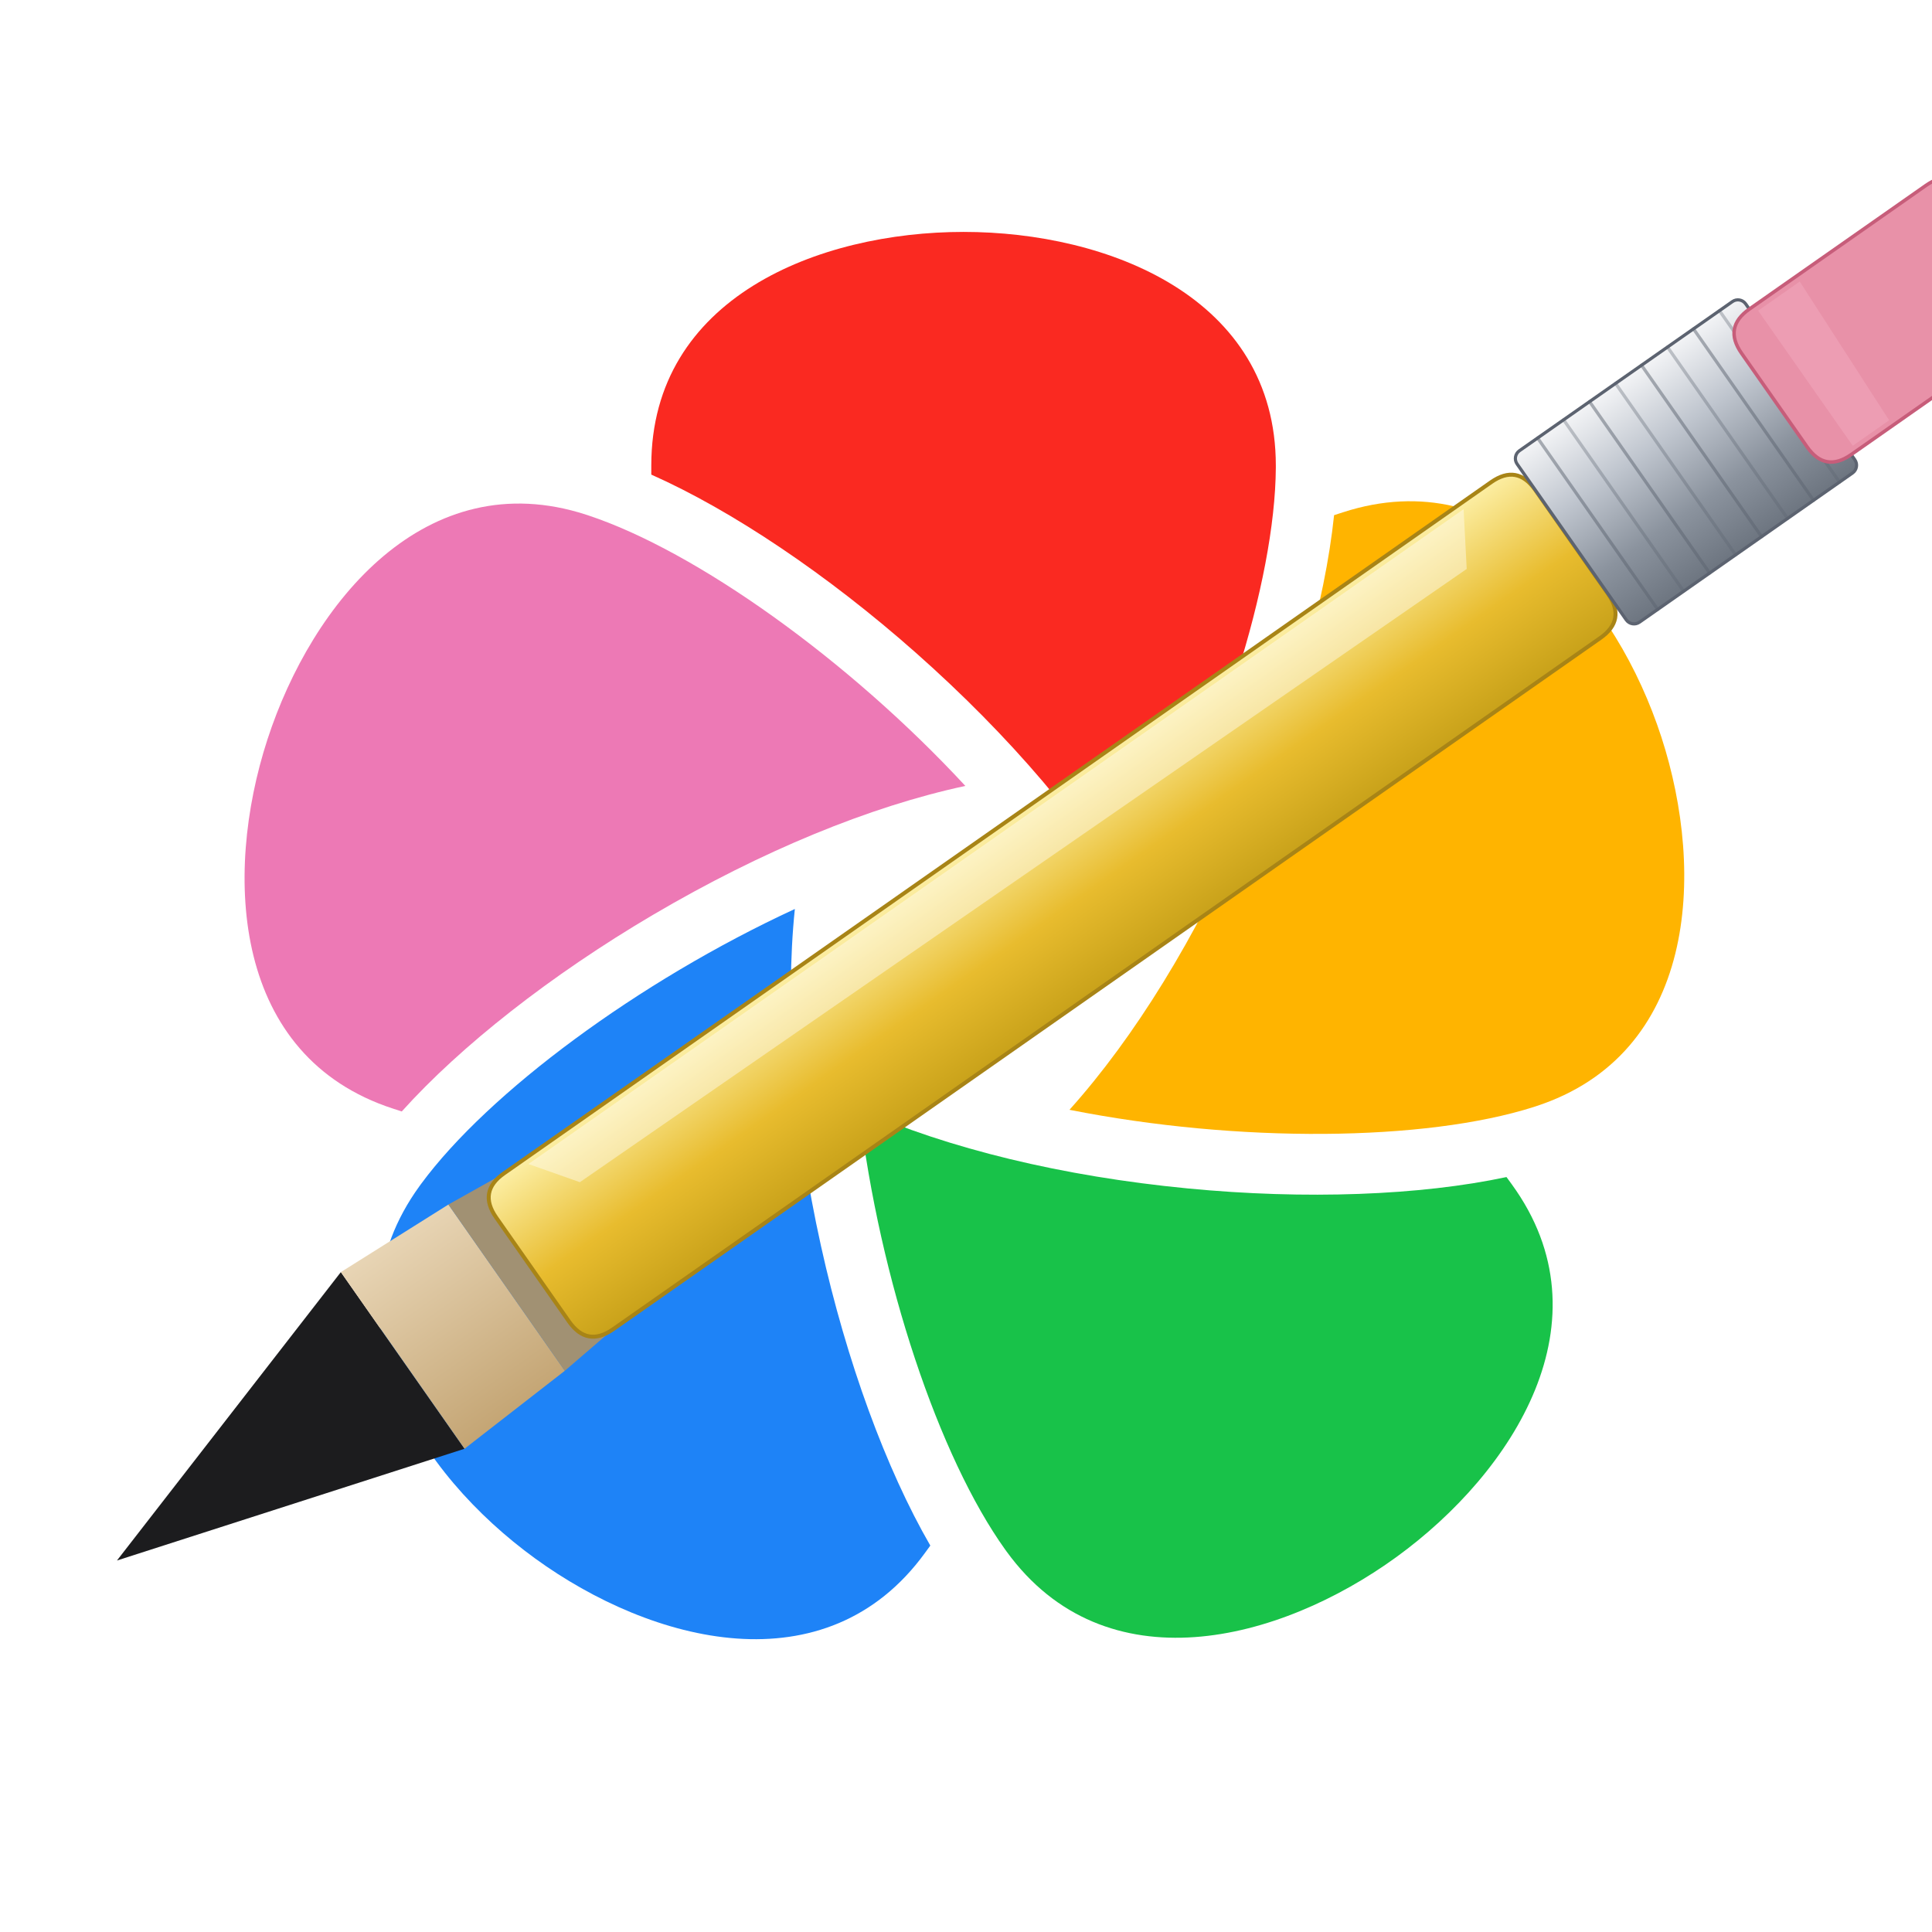
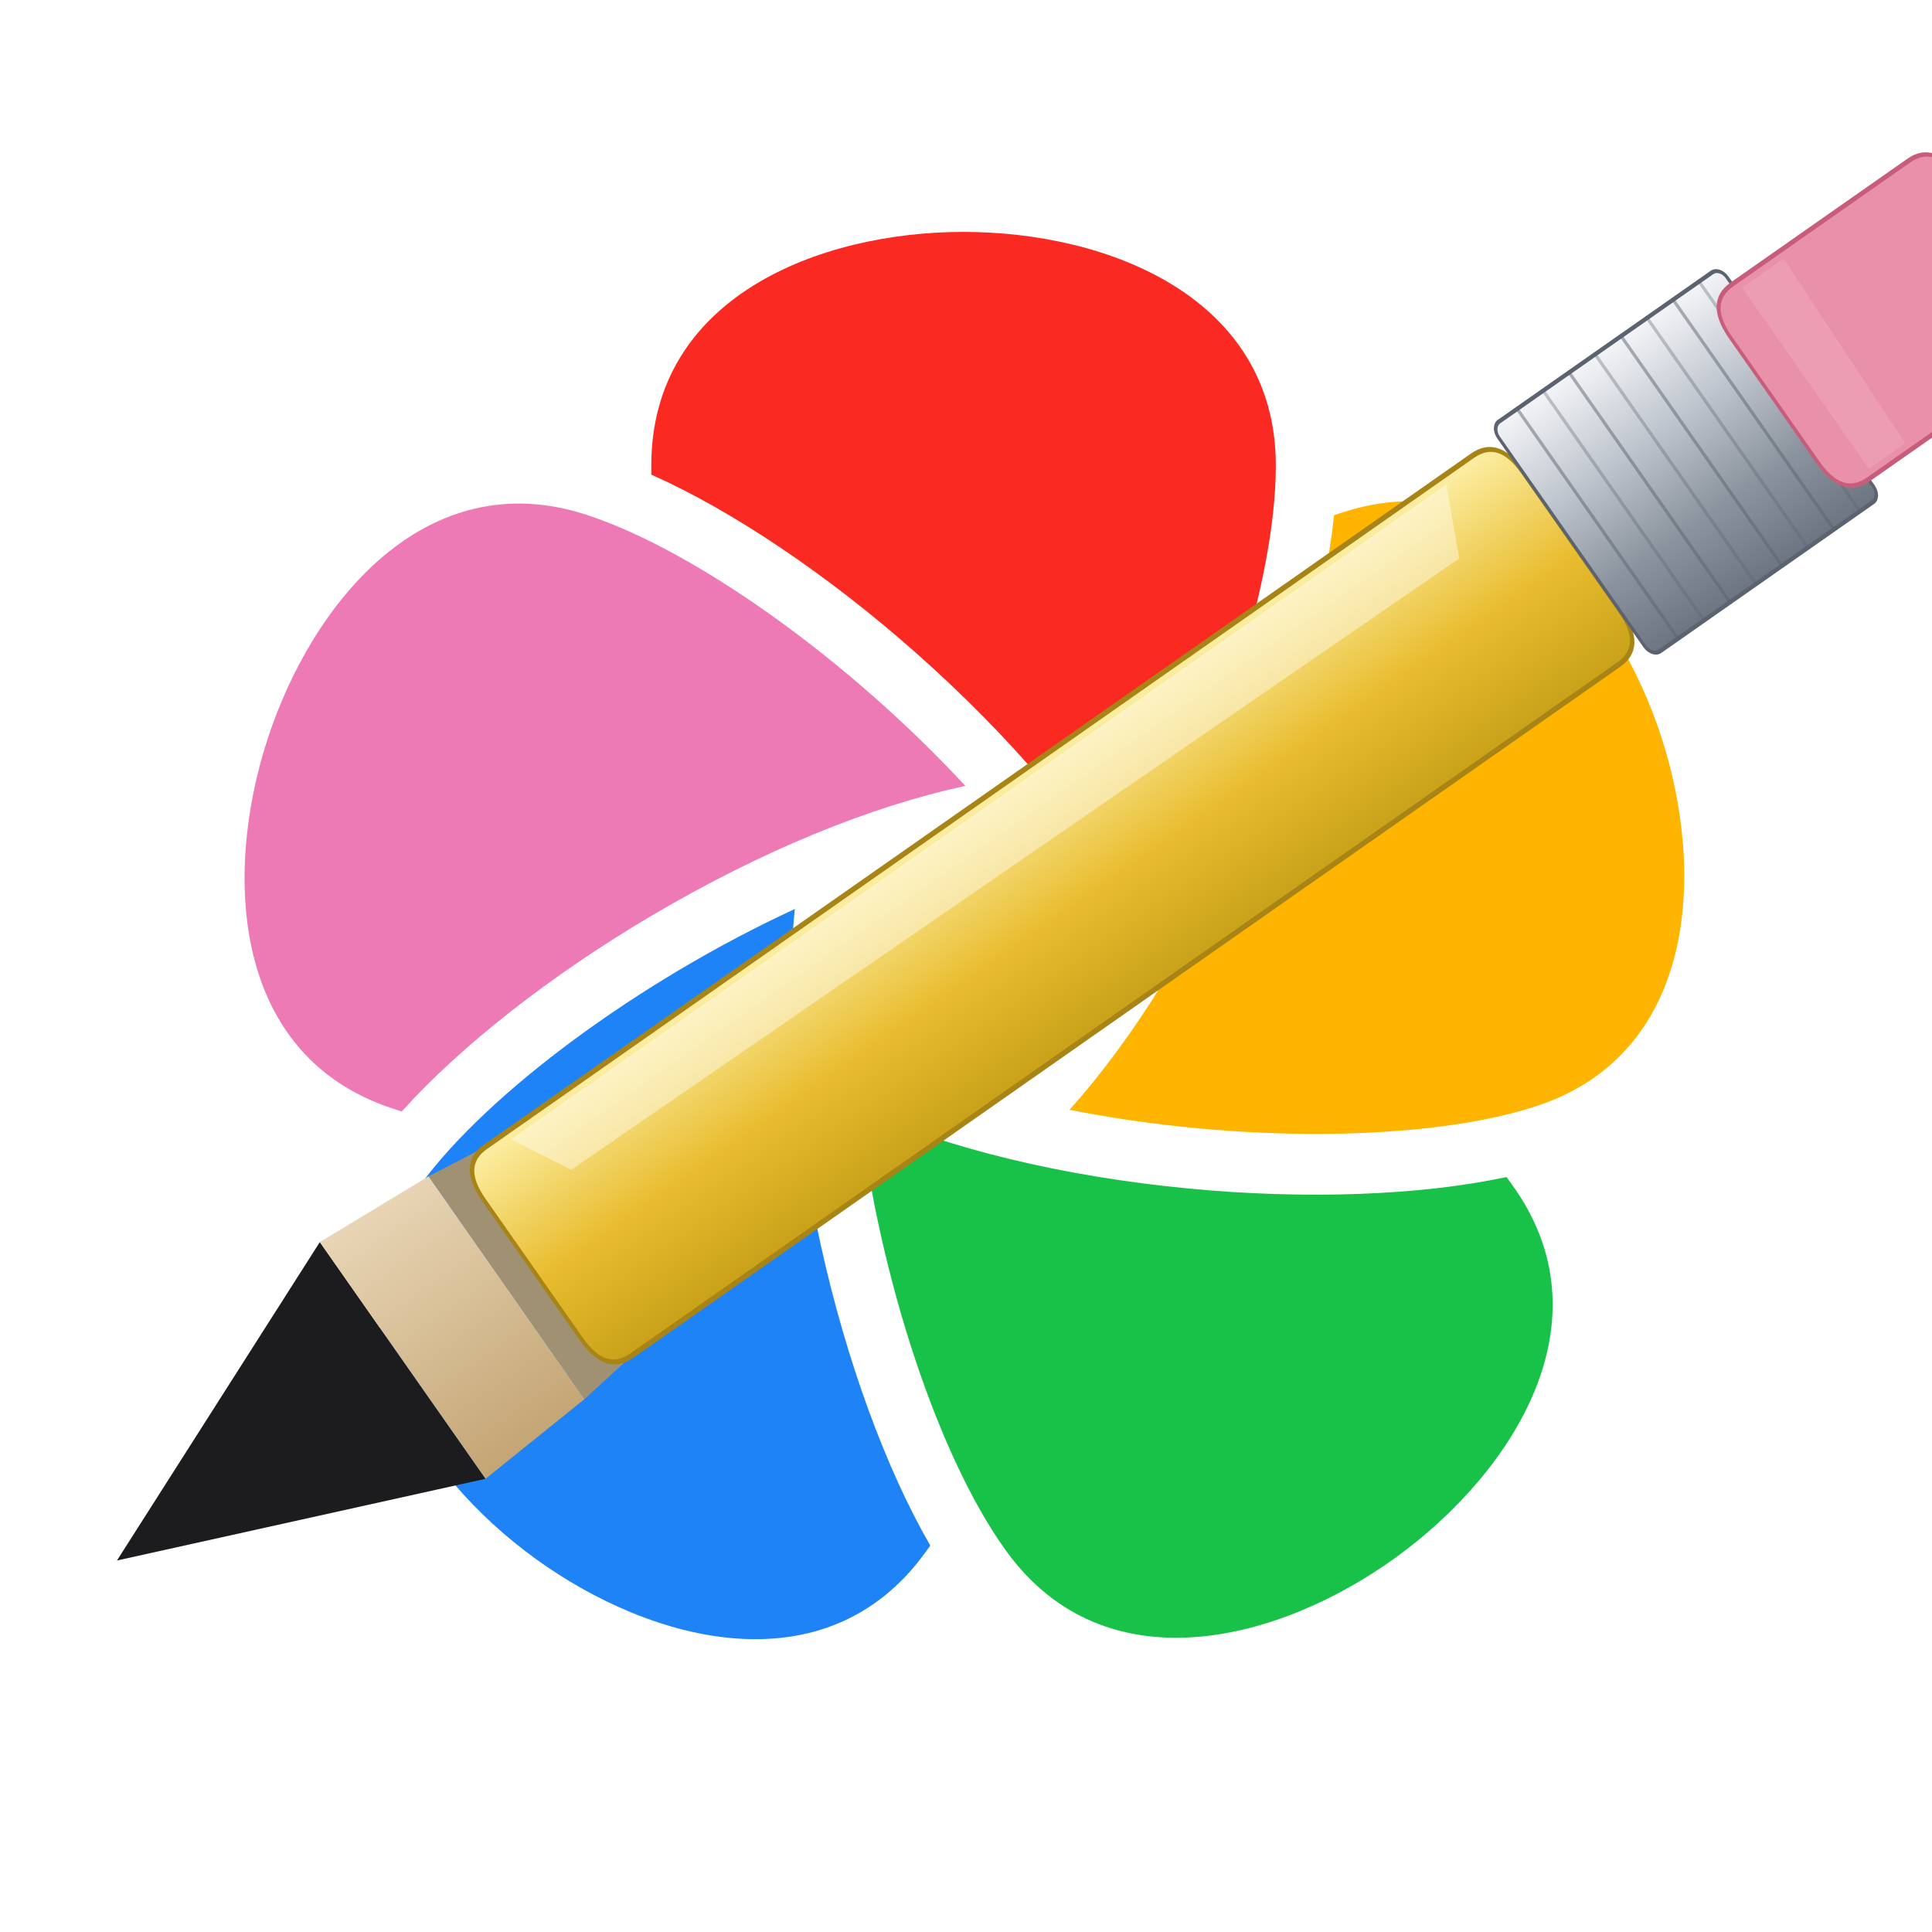
<svg xmlns="http://www.w3.org/2000/svg" viewBox="0 0 792 792" width="1024" height="1024">
  <style type="text/css">
    .st0{fill:#FA2921;}
    .st1{fill:#ED79B5;}
    .st2{fill:#FFB400;}
    .st3{fill:#1E83F7;}
    .st4{fill:#18C249;}
  </style>
  <defs>
    <linearGradient id="pencil-ferrule" x1="0%" y1="0%" x2="0%" y2="100%">
      <stop offset="0%" stop-color="#f3f4f6" />
      <stop offset="35%" stop-color="#bfc5ce" />
      <stop offset="70%" stop-color="#8b939e" />
      <stop offset="100%" stop-color="#6d7580" />
    </linearGradient>
    <linearGradient id="pencil-body" x1="0%" y1="0%" x2="0%" y2="100%">
      <stop offset="0%" stop-color="#fceea3" />
      <stop offset="55%" stop-color="#e8bc2e" />
      <stop offset="100%" stop-color="#c9a21a" />
    </linearGradient>
    <linearGradient id="pencil-wood" x1="0%" y1="0%" x2="0%" y2="100%">
      <stop offset="0%" stop-color="#e8d5b5" />
      <stop offset="100%" stop-color="#c4a574" />
    </linearGradient>
  </defs>
  <g id="immich-official-logomark">
    <path class="st0" d="M375.48,267.63c38.64,34.21,69.78,70.87,89.82,105.42c34.42-61.56,57.42-134.71,57.71-181.3   c0-0.33,0-0.63,0-0.91c0-68.94-68.77-95.77-128.01-95.77s-128.01,26.83-128.01,95.77c0,0.94,0,2.2,0,3.72   C300.01,209.24,339.15,235.47,375.48,267.63z" />
    <path class="st1" d="M164.7,455.63c24.15-26.87,61.2-55.99,103.01-80.61c44.48-26.18,88.97-44.47,128.02-52.84   c-47.91-51.76-110.37-96.24-154.6-110.91c-0.31-0.1-0.6-0.19-0.86-0.28c-65.57-21.3-112.34,35.81-130.64,92.15   c-18.3,56.34-14.04,130.04,51.53,151.34C162.05,454.77,163.25,455.16,164.7,455.63z" />
    <path class="st2" d="M681.07,302.19c-18.3-56.34-65.07-113.45-130.64-92.15c-0.9,0.29-2.1,0.68-3.54,1.15   c-3.75,35.93-16.6,81.27-35.96,125.76c-20.59,47.32-45.84,88.27-72.51,118c69.18,13.72,145.86,12.98,190.26-1.14   c0.31-0.1,0.6-0.2,0.86-0.28C695.11,432.22,699.37,358.52,681.07,302.19z" />
    <path class="st3" d="M336.54,510.71c-11.15-50.39-14.8-98.36-10.7-138.08c-64.03,29.57-125.63,75.23-153.26,112.76   c-0.19,0.26-0.37,0.51-0.53,0.73c-40.52,55.78-0.66,117.91,47.27,152.72c47.92,34.82,119.33,53.54,159.86-2.24   c0.56-0.76,1.3-1.78,2.19-3.01C363.28,602.32,347.02,558.08,336.54,510.71z" />
    <path class="st4" d="M617.57,482.52c-35.33,7.54-82.42,9.33-130.72,4.66c-51.37-4.96-98.11-16.32-134.63-32.5   c8.33,70.03,32.73,142.73,59.88,180.6c0.19,0.26,0.37,0.51,0.53,0.73c40.52,55.78,111.93,37.06,159.86,2.24   c47.92-34.82,87.79-96.95,47.27-152.72C619.2,484.77,618.46,483.75,617.57,482.52z" />
  </g>
  <g id="pencil-overlay" transform="translate(396,396) rotate(-35) translate(2,0)" stroke-linecap="round" stroke-linejoin="round">
    <g transform="translate(45,0) scale(1.3) translate(-45,0)">
-       <path d="M -318 0 L -208 -34 L -208 34 Z" fill="#1c1c1e" />
-       <path d="M -208 -34 L -208 34 L -168 32 L -168 -32 Z" fill="url(#pencil-wood)" />
-       <path d="M -168 -32 L -168 32 L -148 30 L -148 -30 Z" fill="#b8935c" opacity="0.85" />
-       <path d="M -148 -30 L 232 -30 Q 242 -30 242 -20 L 242 20 Q 242 30 232 30 L -148 30 Q -158 30 -158 20 L -158 -20 Q -158 -30 -148 -30 Z" fill="url(#pencil-body)" stroke="#a88416" stroke-width="1.25" />
-       <path d="M -140 -28 L 220 -28 L 210 -12 L -130 -14 Z" fill="#fffdf5" opacity="0.45" />
-       <rect x="242" y="-33" width="88" height="66" rx="3" fill="url(#pencil-ferrule)" stroke="#5c6370" stroke-width="1" />
-       <line x1="252" y1="-33" x2="252" y2="33" stroke="#5c6370" stroke-width="1" opacity="0.5" />
-       <line x1="262" y1="-33" x2="262" y2="33" stroke="#5c6370" stroke-width="1" opacity="0.35" />
-       <line x1="272" y1="-33" x2="272" y2="33" stroke="#5c6370" stroke-width="1" opacity="0.5" />
-       <line x1="282" y1="-33" x2="282" y2="33" stroke="#5c6370" stroke-width="1" opacity="0.35" />
-       <line x1="292" y1="-33" x2="292" y2="33" stroke="#5c6370" stroke-width="1" opacity="0.5" />
-       <line x1="302" y1="-33" x2="302" y2="33" stroke="#5c6370" stroke-width="1" opacity="0.35" />
-       <line x1="312" y1="-33" x2="312" y2="33" stroke="#5c6370" stroke-width="1" opacity="0.5" />
-       <line x1="322" y1="-33" x2="322" y2="33" stroke="#5c6370" stroke-width="1" opacity="0.35" />
-       <path d="M 330 -28 L 398 -28 Q 408 -28 408 -18 L 408 18 Q 408 28 398 28 L 330 28 Q 320 28 320 18 L 320 -18 Q 320 -28 330 -28 Z" fill="#e891a8" stroke="#c75d7a" stroke-width="1.1" />
-       <path d="M 332 -26 L 348 -26 L 346 26 L 332 26 Z" fill="#f5b0c4" opacity="0.4" />
+       <g transform="scale(1, 1.34)">
+         <path d="M -318 0 L -208 -34 L -208 34 Z" fill="#1c1c1e" />
+         <path d="M -208 -34 L -208 34 L -168 32 L -168 -32 Z" fill="url(#pencil-wood)" />
+         <path d="M -168 -32 L -168 32 L -148 30 L -148 -30 Z" fill="#b8935c" opacity="0.85" />
+         <path d="M -148 -30 L 232 -30 Q 242 -30 242 -20 L 242 20 Q 242 30 232 30 L -148 30 Q -158 30 -158 20 L -158 -20 Q -158 -30 -148 -30 Z" fill="url(#pencil-body)" stroke="#a88416" stroke-width="1.25" />
+         <path d="M -140 -28 L 220 -28 L 210 -12 L -130 -14 Z" fill="#fffdf5" opacity="0.45" />
+         <rect x="242" y="-33" width="88" height="66" rx="3" fill="url(#pencil-ferrule)" stroke="#5c6370" stroke-width="1" />
+         <line x1="252" y1="-33" x2="252" y2="33" stroke="#5c6370" stroke-width="1" opacity="0.5" />
+         <line x1="262" y1="-33" x2="262" y2="33" stroke="#5c6370" stroke-width="1" opacity="0.35" />
+         <line x1="272" y1="-33" x2="272" y2="33" stroke="#5c6370" stroke-width="1" opacity="0.5" />
+         <line x1="282" y1="-33" x2="282" y2="33" stroke="#5c6370" stroke-width="1" opacity="0.35" />
+         <line x1="292" y1="-33" x2="292" y2="33" stroke="#5c6370" stroke-width="1" opacity="0.5" />
+         <line x1="302" y1="-33" x2="302" y2="33" stroke="#5c6370" stroke-width="1" opacity="0.35" />
+         <line x1="312" y1="-33" x2="312" y2="33" stroke="#5c6370" stroke-width="1" opacity="0.5" />
+         <line x1="322" y1="-33" x2="322" y2="33" stroke="#5c6370" stroke-width="1" opacity="0.35" />
+         <path d="M 330 -28 L 398 -28 Q 408 -28 408 -18 L 408 18 Q 408 28 398 28 L 330 28 Q 320 28 320 18 L 320 -18 Q 320 -28 330 -28 Z" fill="#e891a8" stroke="#c75d7a" stroke-width="1.1" />
+         <path d="M 332 -26 L 348 -26 L 346 26 L 332 26 Z" fill="#f5b0c4" opacity="0.4" />
+       </g>
    </g>
  </g>
</svg>
